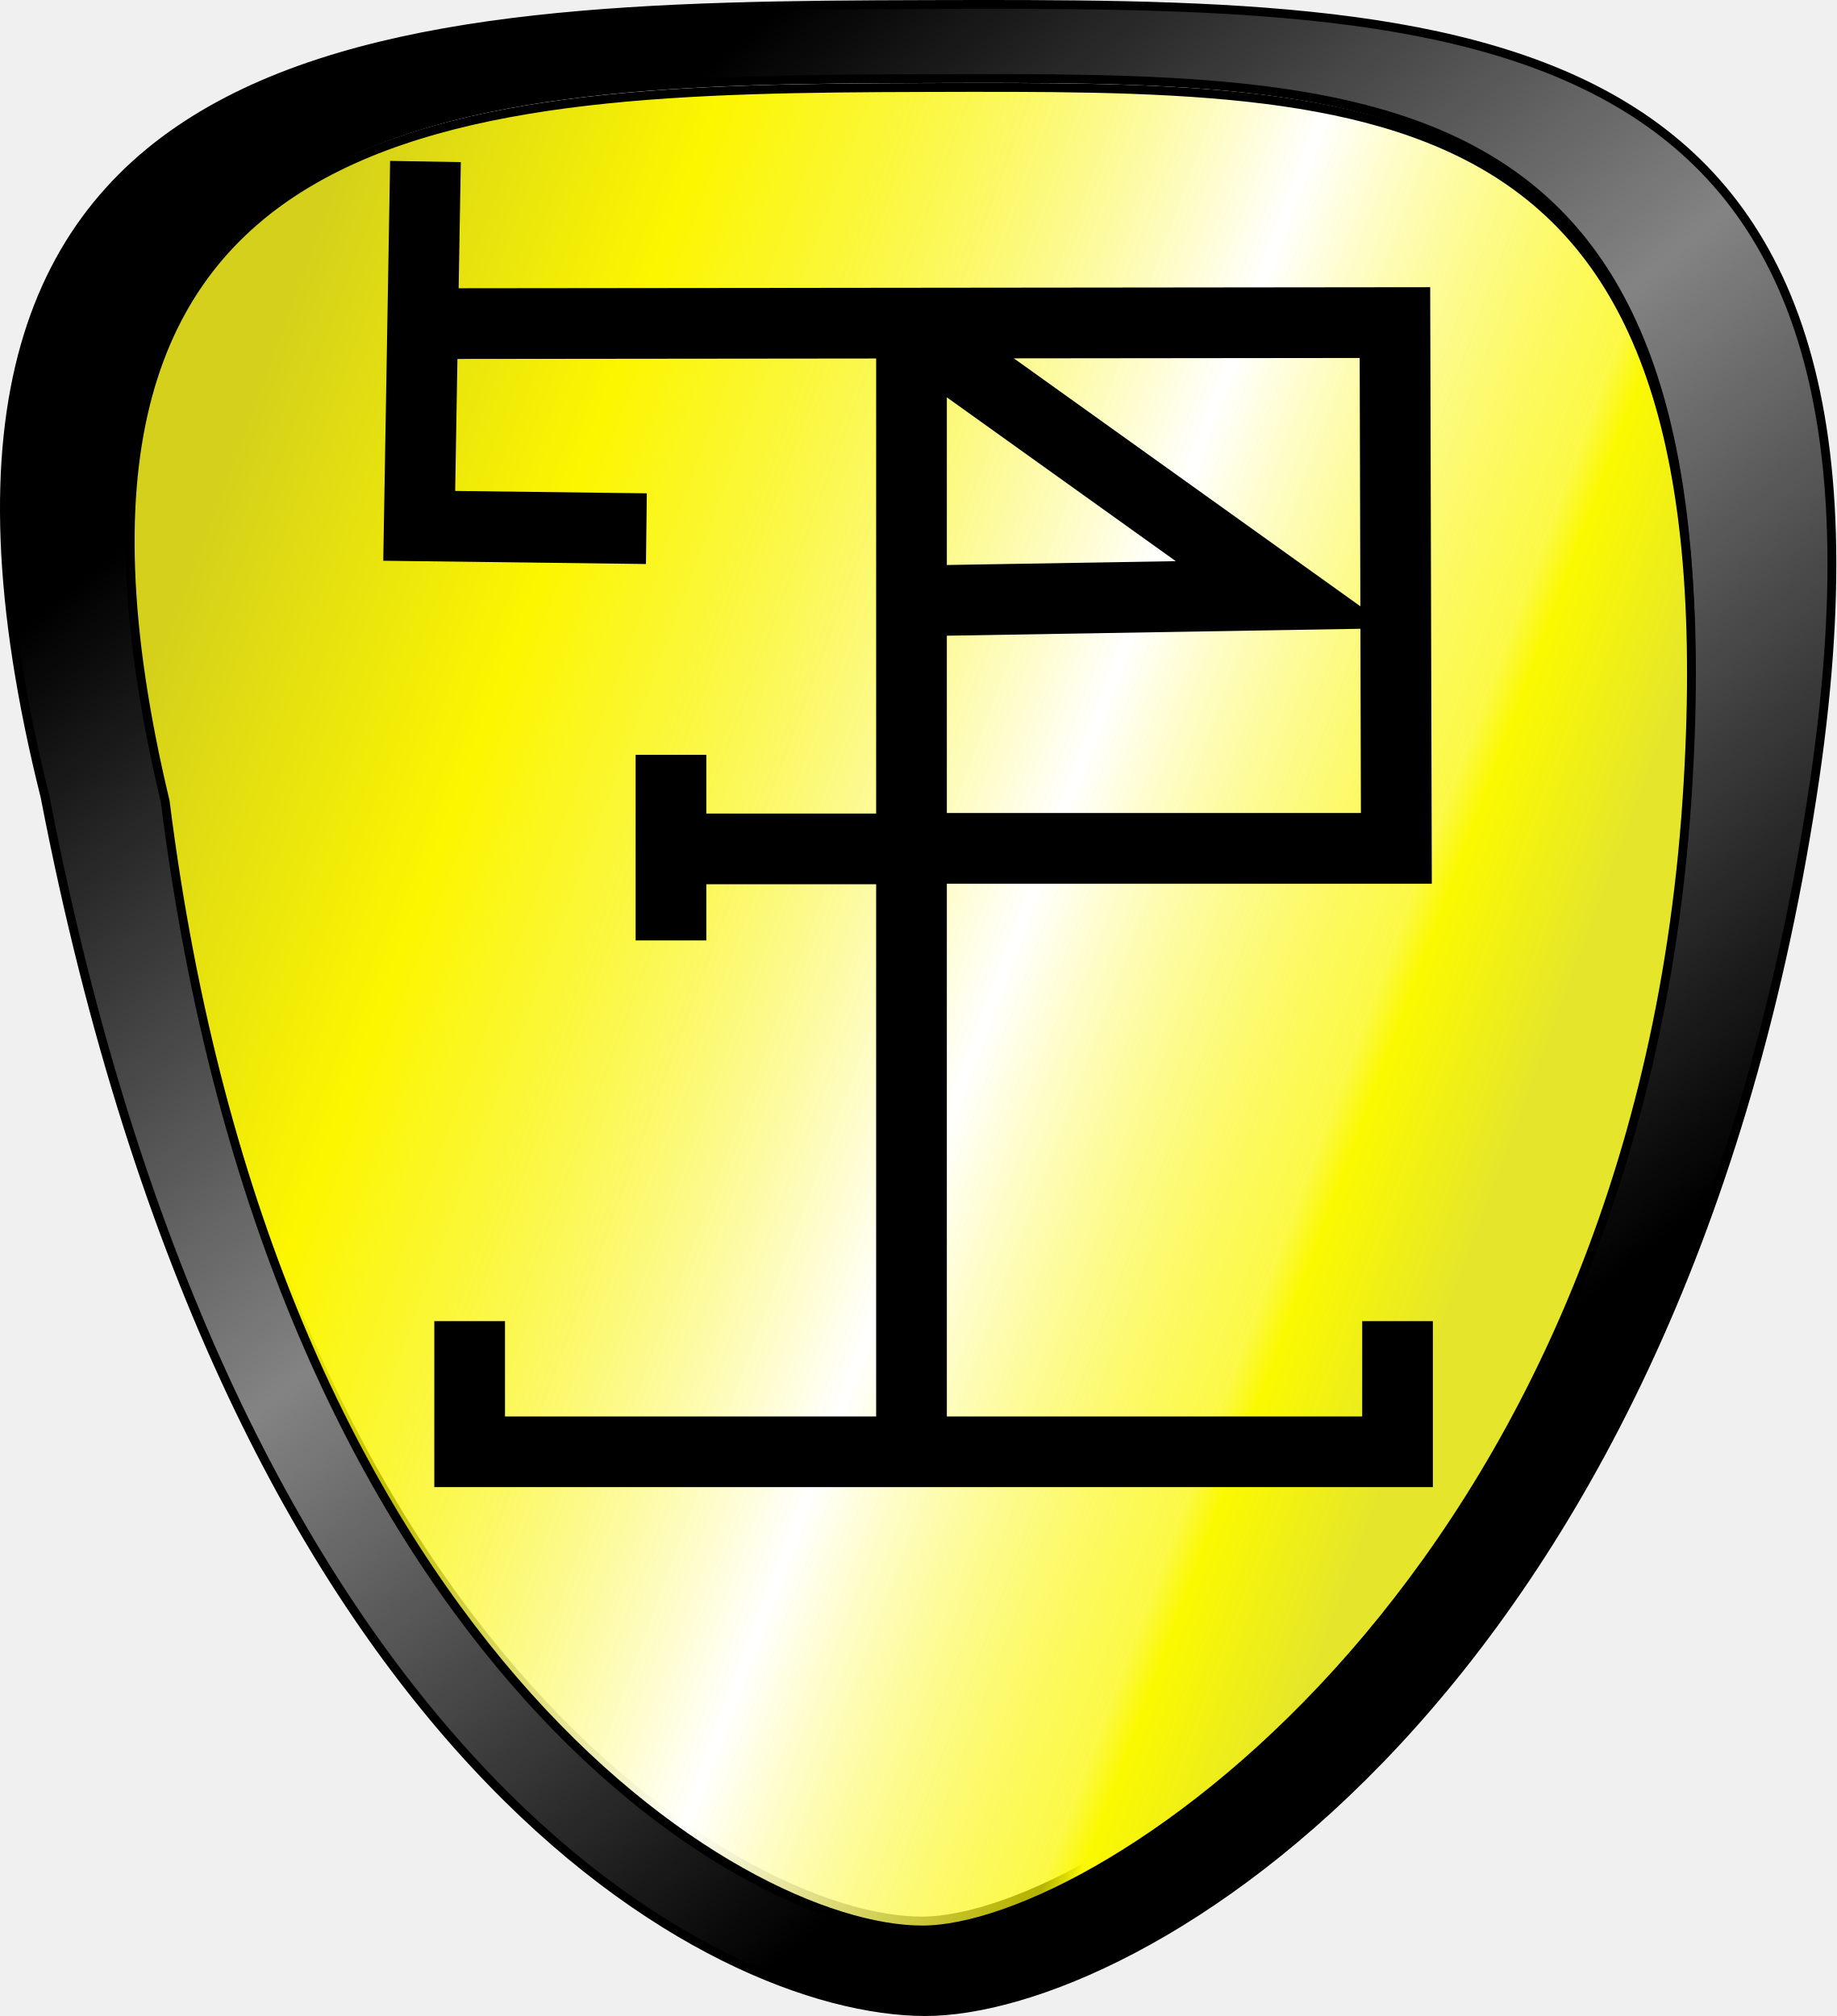
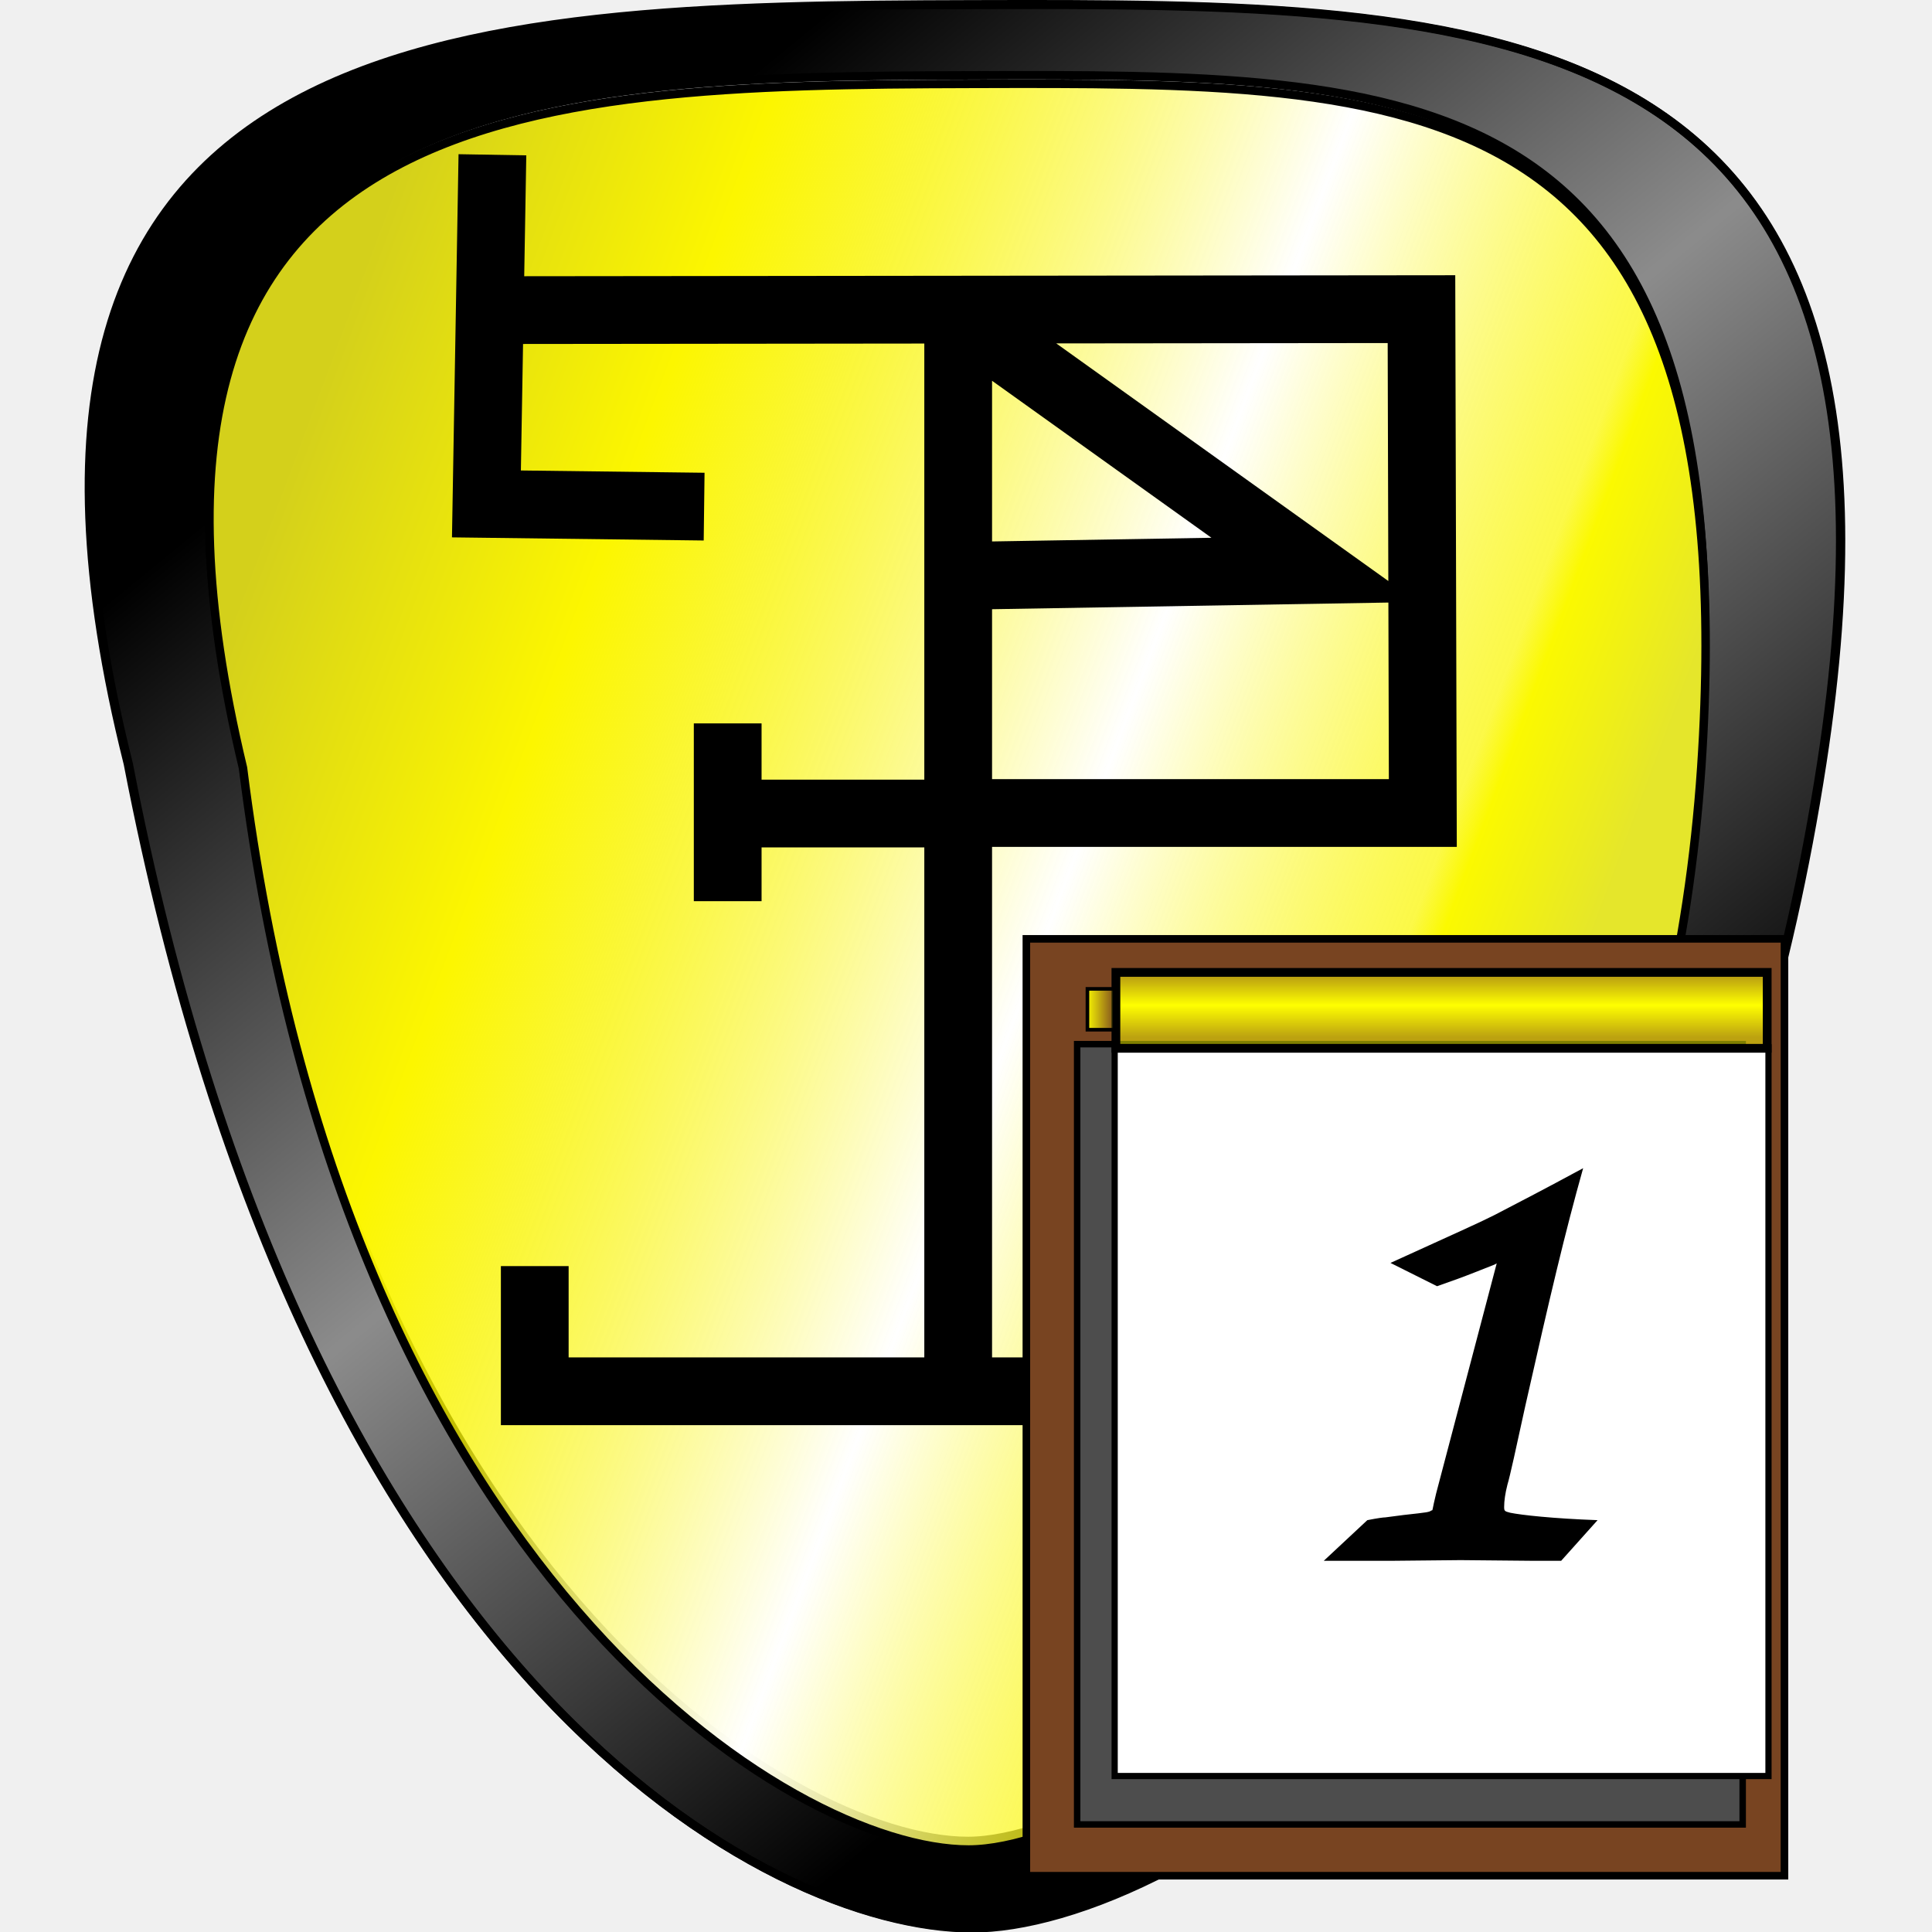
- <svg xmlns="http://www.w3.org/2000/svg" xmlns:xlink="http://www.w3.org/1999/xlink" width="207.8" height="228.136" id="svg2" version="1.0">
+ <svg xmlns="http://www.w3.org/2000/svg" xmlns:xlink="http://www.w3.org/1999/xlink" width="228.14" height="228.14" id="svg2" version="1.0">
  <defs id="defs4">
+     <linearGradient id="linearGradient4531">
+       <stop style="stop-color:#ffff00;stop-opacity:0.5;" offset="0" id="stop4533" />
+       <stop id="stop4539" offset="0.463" style="stop-color:#ffff00;stop-opacity:1;" />
+       <stop style="stop-color:#ffff00;stop-opacity:0.34;" offset="1" id="stop4535" />
+     </linearGradient>
+     <linearGradient id="linearGradient4523">
+       <stop style="stop-color:#ffff00;stop-opacity:1;" offset="0" id="stop4525" />
+       <stop style="stop-color:#ffff00;stop-opacity:0;" offset="1" id="stop4527" />
+     </linearGradient>
    <linearGradient id="linearGradient3539">
-       <stop id="stop3541" offset="0" style="stop-color:#000000;stop-opacity:1;" />
-       <stop style="stop-color:#9b9b9b;stop-opacity:1;" offset="0.5" id="stop3543" />
-       <stop id="stop3545" offset="1" style="stop-color:#000000;stop-opacity:1;" />
+       <stop style="stop-color:#000000;stop-opacity:1;" offset="0" id="stop3541" />
+       <stop id="stop3543" offset="0.5" style="stop-color:#9b9b9b;stop-opacity:1;" />
+       <stop style="stop-color:#000000;stop-opacity:1;" offset="1" id="stop3545" />
    </linearGradient>
    <linearGradient id="linearGradient2457">
-       <stop style="stop-color:#d4d01b;stop-opacity:1;" offset="0" id="stop2459" />
-       <stop id="stop2471" offset="0.234" style="stop-color:#fcf600;stop-opacity:1;" />
-       <stop id="stop2465" offset="0.353" style="stop-color:#f9f400;stop-opacity:0.776;" />
-       <stop style="stop-color:#ffffff;stop-opacity:1;" offset="0.63" id="stop2475" />
-       <stop style="stop-color:#faf600;stop-opacity:0.722;" offset="0.875" id="stop2473" />
-       <stop style="stop-color:#fbf900;stop-opacity:1;" offset="0.898" id="stop2469" />
-       <stop style="stop-color:#e5e62b;stop-opacity:1;" offset="1" id="stop2461" />
+       <stop id="stop2459" offset="0" style="stop-color:#d4d01b;stop-opacity:1;" />
+       <stop style="stop-color:#fcf600;stop-opacity:1;" offset="0.234" id="stop2471" />
+       <stop style="stop-color:#f9f400;stop-opacity:0.776;" offset="0.353" id="stop2465" />
+       <stop id="stop2475" offset="0.63" style="stop-color:#ffffff;stop-opacity:1;" />
+       <stop id="stop2473" offset="0.875" style="stop-color:#faf600;stop-opacity:0.722;" />
+       <stop id="stop2469" offset="0.898" style="stop-color:#fbf900;stop-opacity:1;" />
+       <stop id="stop2461" offset="1" style="stop-color:#e5e62b;stop-opacity:1;" />
    </linearGradient>
    <linearGradient id="linearGradient2433">
-       <stop style="stop-color:#000000;stop-opacity:1;" offset="0" id="stop2435" />
-       <stop id="stop2443" offset="0.5" style="stop-color:#000000;stop-opacity:0.453;" />
-       <stop style="stop-color:#000000;stop-opacity:1;" offset="1" id="stop2445" />
+       <stop id="stop2435" offset="0" style="stop-color:#000000;stop-opacity:1;" />
+       <stop style="stop-color:#000000;stop-opacity:0.453;" offset="0.5" id="stop2443" />
+       <stop id="stop2445" offset="1" style="stop-color:#000000;stop-opacity:1;" />
    </linearGradient>
-     <linearGradient xlink:href="#linearGradient2433" id="linearGradient2453" gradientUnits="userSpaceOnUse" x1="233.345" y1="364.347" x2="341.533" y2="496.576" gradientTransform="translate(-21.83452,24.5061)" />
-     <linearGradient xlink:href="#linearGradient2457" id="linearGradient2479" gradientUnits="userSpaceOnUse" gradientTransform="translate(-292.2397,36.88047)" x1="493.561" y1="354.448" x2="647.003" y2="411.723" />
+     <linearGradient gradientTransform="translate(-11.83452,24.5061)" y2="496.576" x2="341.533" y1="364.347" x1="233.345" gradientUnits="userSpaceOnUse" id="linearGradient2453" xlink:href="#linearGradient2433" />
+     <linearGradient y2="411.723" x2="647.003" y1="354.448" x1="493.561" gradientTransform="translate(-282.2397,36.88047)" gradientUnits="userSpaceOnUse" id="linearGradient2479" xlink:href="#linearGradient2457" />
+     <linearGradient xlink:href="#linearGradient4523" id="linearGradient4529" x1="123.5" y1="122.011" x2="127.125" y2="122.011" gradientUnits="userSpaceOnUse" gradientTransform="translate(4.696699,-2.828427)" />
+     <linearGradient xlink:href="#linearGradient4531" id="linearGradient4537" x1="171.25" y1="125.318" x2="171.25" y2="117.136" gradientUnits="userSpaceOnUse" gradientTransform="translate(4.696699,-2.828427)" />
  </defs>
-   <g id="layer1" transform="translate(-173.3534,-346.8567)">
-     <path style="fill:url(#linearGradient2453);fill-opacity:1;fill-rule:evenodd;stroke:#000000;stroke-width:1px;stroke-linecap:butt;stroke-linejoin:miter;stroke-opacity:1" d="M 178.453,437.025 C 156.466,349.263 217.175,347.52 278.29,347.368 C 339.406,347.217 392.26,347.247 378.433,436.904 C 362.654,539.209 301.899,574.598 277.947,574.492 C 253.996,574.386 199.441,545.787 178.453,437.025 z" id="path2449" />
+   <g id="layer2">
+     <path id="path2407" d="M 15.2,90.236 C -6.787,2.475 53.922,0.731 115.037,0.579 C 176.153,0.428 229.007,0.458 215.179,90.115 C 199.401,192.421 138.645,227.809 114.694,227.703 C 90.743,227.598 36.188,198.998 15.2,90.236 z" style="fill:#ffffff;fill-opacity:1;fill-rule:evenodd;stroke:#000000;stroke-width:1px;stroke-linecap:butt;stroke-linejoin:miter;stroke-opacity:1;display:inline" />
  </g>
-   <g id="layer5">
-     <path style="fill:#ffffff;fill-opacity:1;fill-rule:evenodd;stroke:#000000;stroke-width:1px;stroke-linecap:butt;stroke-linejoin:miter;stroke-opacity:1" d="M 18.623,89.67 C -0.311,10.602 51.966,9.031 104.593,8.895 C 157.22,8.758 196.302,8.2 190.826,89.561 C 184.934,177.119 124.708,217.39 104.298,217.39 C 83.375,217.39 30.556,184.738 18.623,89.67 z" id="path3552" />
+   <g style="display:inline" transform="translate(-173.3534,-346.8567)" id="layer1">
+     <path id="path2449" d="M 188.453,437.025 C 166.466,349.263 227.175,347.52 288.29,347.368 C 349.406,347.217 402.26,347.247 388.433,436.904 C 372.654,539.209 311.899,574.598 287.947,574.492 C 263.996,574.386 209.441,545.787 188.453,437.025 z" style="fill:url(#linearGradient2453);fill-opacity:1;fill-rule:evenodd;stroke:#000000;stroke-width:1px;stroke-linecap:butt;stroke-linejoin:miter;stroke-opacity:1" />
  </g>
-   <g id="layer3" transform="translate(-173.3534,-346.8567)">
-     <path style="fill:url(#linearGradient2479);fill-opacity:1;fill-rule:evenodd;stroke:#000000;stroke-width:1px;stroke-linecap:butt;stroke-linejoin:miter;stroke-opacity:1" d="M 192.046,437.538 C 173.113,358.47 225.39,356.899 278.017,356.762 C 330.644,356.626 369.725,356.067 364.25,437.428 C 358.358,524.986 298.132,565.257 277.721,565.257 C 256.799,565.257 203.98,532.605 192.046,437.538 z" id="path2383" />
+   <g style="display:inline" id="layer5">
+     <path id="path3552" d="M 28.623,89.67 C 9.689,10.602 61.966,9.031 114.593,8.895 C 167.22,8.758 206.302,8.2 200.826,89.561 C 194.934,177.119 134.708,217.39 114.298,217.39 C 93.375,217.39 40.556,184.738 28.623,89.67 z" style="fill:#ffffff;fill-opacity:1;fill-rule:evenodd;stroke:#000000;stroke-width:1px;stroke-linecap:butt;stroke-linejoin:miter;stroke-opacity:1" />
  </g>
-   <g id="layer4" transform="translate(-173.3534,-346.8567)">
-     <path id="path2484" style="fill:none;fill-rule:evenodd;stroke:#000000;stroke-width:8;stroke-linecap:butt;stroke-linejoin:miter;stroke-miterlimit:4;stroke-dasharray:none;stroke-opacity:1" d="M 226.5,496.362 L 226.5,511.145 L 331.5,511.145 L 331.5,496.362 M 276.5,510.952 L 276.5,383.433 M 221.5,383.479 L 331.207,383.362 L 331.368,442.862 L 276.5,442.862 L 276.5,414.862 L 318.587,414.155 L 276.274,383.878 M 276.002,442.922 L 249.818,442.922 M 221.5,365.134 L 220.793,406.362 L 246.5,406.682 M 249.283,432.276 L 249.283,453.276" />
+   <g style="display:inline" transform="translate(-173.3534,-346.8567)" id="layer3">
+     <path id="path2383" d="M 202.046,437.538 C 183.113,358.47 235.39,356.899 288.017,356.762 C 340.644,356.626 379.725,356.067 374.25,437.428 C 368.358,524.986 308.132,565.257 287.721,565.257 C 266.799,565.257 213.98,532.605 202.046,437.538 z" style="fill:url(#linearGradient2479);fill-opacity:1;fill-rule:evenodd;stroke:#000000;stroke-width:1px;stroke-linecap:butt;stroke-linejoin:miter;stroke-opacity:1" />
  </g>
-   <g id="layer7" />
+   <g style="display:inline" transform="translate(-173.3534,-346.8567)" id="layer4">
+     <path d="M 236.5,496.362 L 236.5,511.145 L 341.5,511.145 L 341.5,496.362 M 286.5,510.952 L 286.5,383.433 M 231.5,383.479 L 341.207,383.362 L 341.368,442.862 L 286.5,442.862 L 286.5,414.862 L 328.587,414.155 L 286.274,383.878 M 286.002,442.922 L 259.818,442.922 M 231.5,365.134 L 230.793,406.362 L 256.5,406.682 M 259.283,432.276 L 259.283,453.276" style="fill:none;fill-rule:evenodd;stroke:#000000;stroke-width:8;stroke-linecap:butt;stroke-linejoin:miter;stroke-miterlimit:4;stroke-dasharray:none;stroke-opacity:1" id="path2484" />
+   </g>
+   <g style="display:inline" id="layer7" />
+   <g id="layer6">
+     <rect y="110.864" x="121.199" height="110.63" width="89.52" id="rect4511" style="opacity:1;fill:#784421;fill-opacity:1;fill-rule:evenodd;stroke:#000000;stroke-width:0.894;stroke-linecap:butt;stroke-linejoin:miter;marker:none;marker-start:none;marker-mid:none;marker-end:none;stroke-miterlimit:4;stroke-dasharray:none;stroke-dashoffset:0;stroke-opacity:1;visibility:visible;display:inline;overflow:visible;enable-background:accumulate" />
+     <rect y="123.299" x="127.195" height="92.138" width="78.589" id="rect4513" style="opacity:1;fill:#4d4d4d;fill-opacity:1;fill-rule:evenodd;stroke:#000000;stroke-width:0.764;stroke-linecap:butt;stroke-linejoin:miter;marker:none;marker-start:none;marker-mid:none;marker-end:none;stroke-miterlimit:4;stroke-dasharray:none;stroke-dashoffset:0;stroke-opacity:1;visibility:visible;display:inline;overflow:visible;enable-background:accumulate" />
+     <rect y="123.673" x="131.624" height="86.049" width="77.207" id="rect3182" style="opacity:1;fill:#ffffff;fill-opacity:1;fill-rule:evenodd;stroke:#000000;stroke-width:0.732;stroke-linecap:butt;stroke-linejoin:miter;marker:none;marker-start:none;marker-mid:none;marker-end:none;stroke-miterlimit:4;stroke-dasharray:none;stroke-dashoffset:0;stroke-opacity:1;visibility:visible;display:inline;overflow:visible;enable-background:accumulate" />
+     <text xml:space="preserve" style="font-size:72px;font-style:italic;font-variant:normal;font-weight:bold;font-stretch:normal;text-align:start;line-height:125%;writing-mode:lr-tb;text-anchor:start;fill:#000000;fill-opacity:1;stroke:none;stroke-width:1px;stroke-linecap:butt;stroke-linejoin:miter;stroke-opacity:1;font-family:URW Chancery L;-inkscape-font-specification:URW Chancery L Bold Italic" x="152.697" y="184.307" id="text4515">
+       <tspan id="tspan4517" x="152.697" y="184.307">1</tspan>
+     </text>
+     <rect style="opacity:1;fill:url(#linearGradient4537);fill-opacity:1;fill-rule:evenodd;stroke:#000000;stroke-width:1.035;stroke-linecap:butt;stroke-linejoin:miter;marker:none;marker-start:none;marker-mid:none;marker-end:none;stroke-miterlimit:4;stroke-dasharray:none;stroke-dashoffset:0;stroke-opacity:1;visibility:visible;display:inline;overflow:visible;enable-background:accumulate" id="rect4519" width="76.907" height="8.965" x="131.772" y="114.825" />
+     <rect style="opacity:1;fill:url(#linearGradient4529);fill-opacity:1;fill-rule:evenodd;stroke:#000000;stroke-width:0.425;stroke-linecap:butt;stroke-linejoin:miter;marker:none;marker-start:none;marker-mid:none;marker-end:none;stroke-miterlimit:4;stroke-dasharray:none;stroke-dashoffset:0;stroke-opacity:1;visibility:visible;display:inline;overflow:visible;enable-background:accumulate" id="rect4521" width="3.2" height="4.825" x="128.409" y="116.77" />
+   </g>
</svg>
